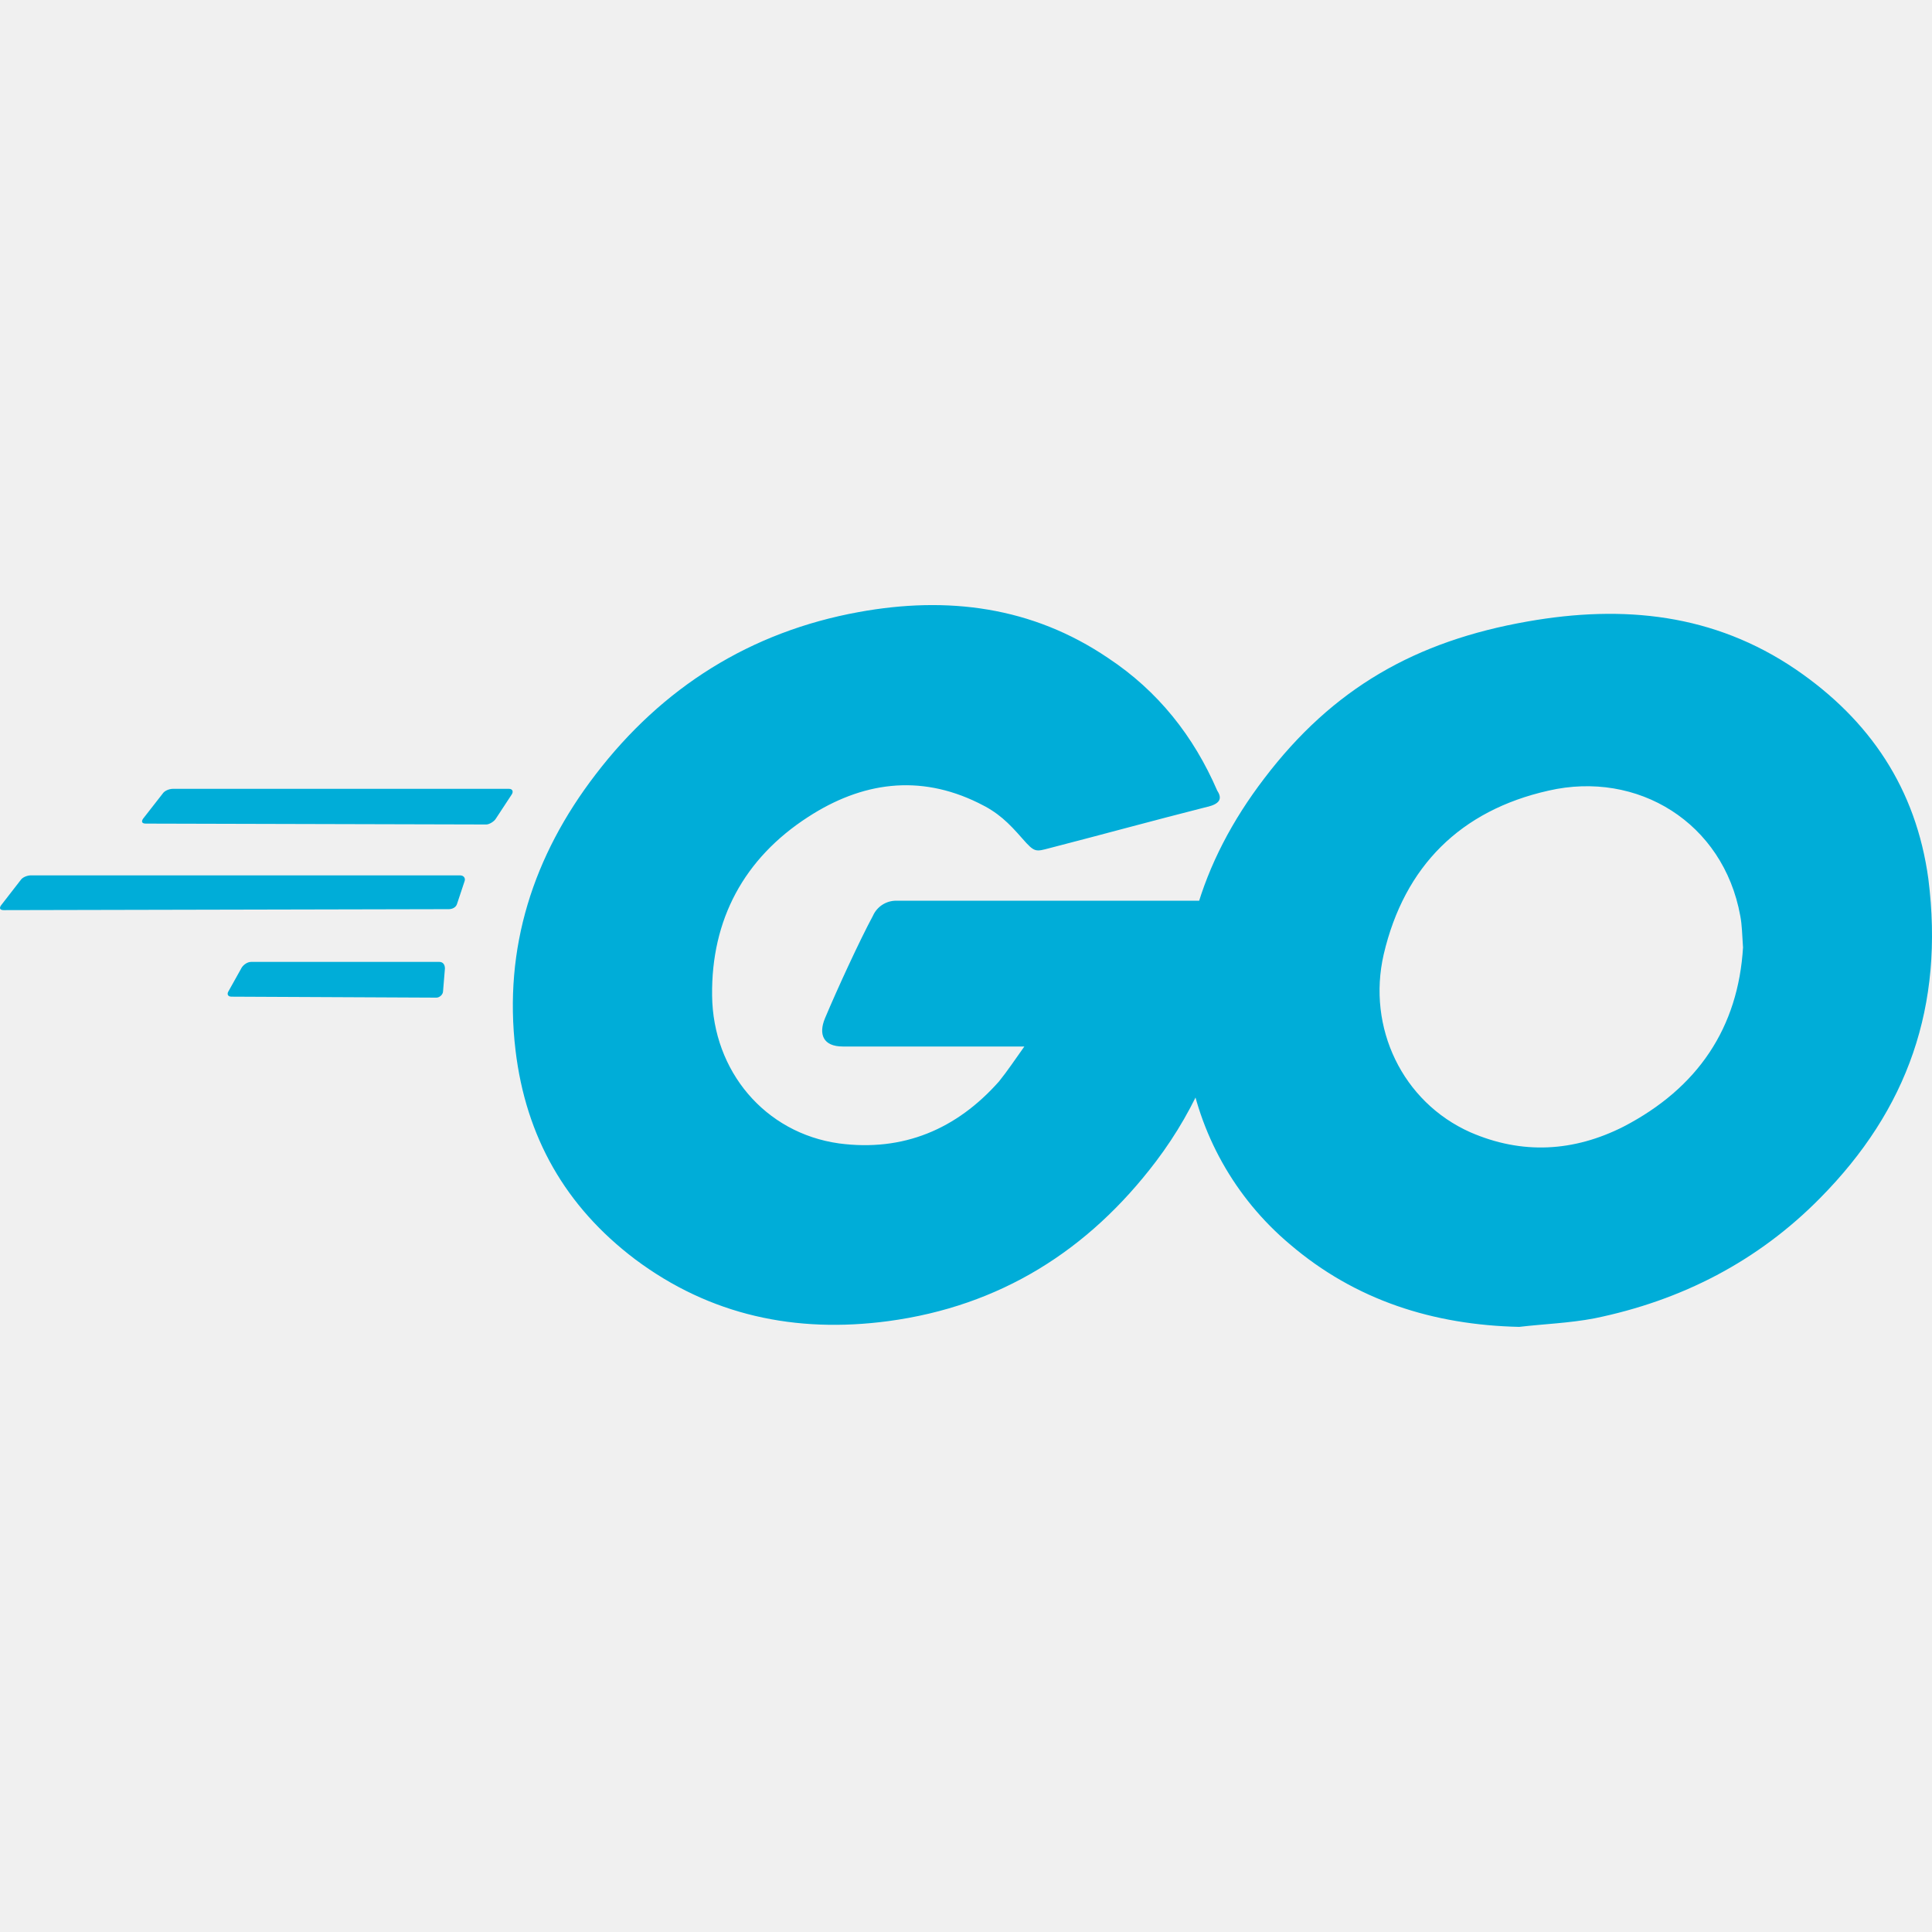
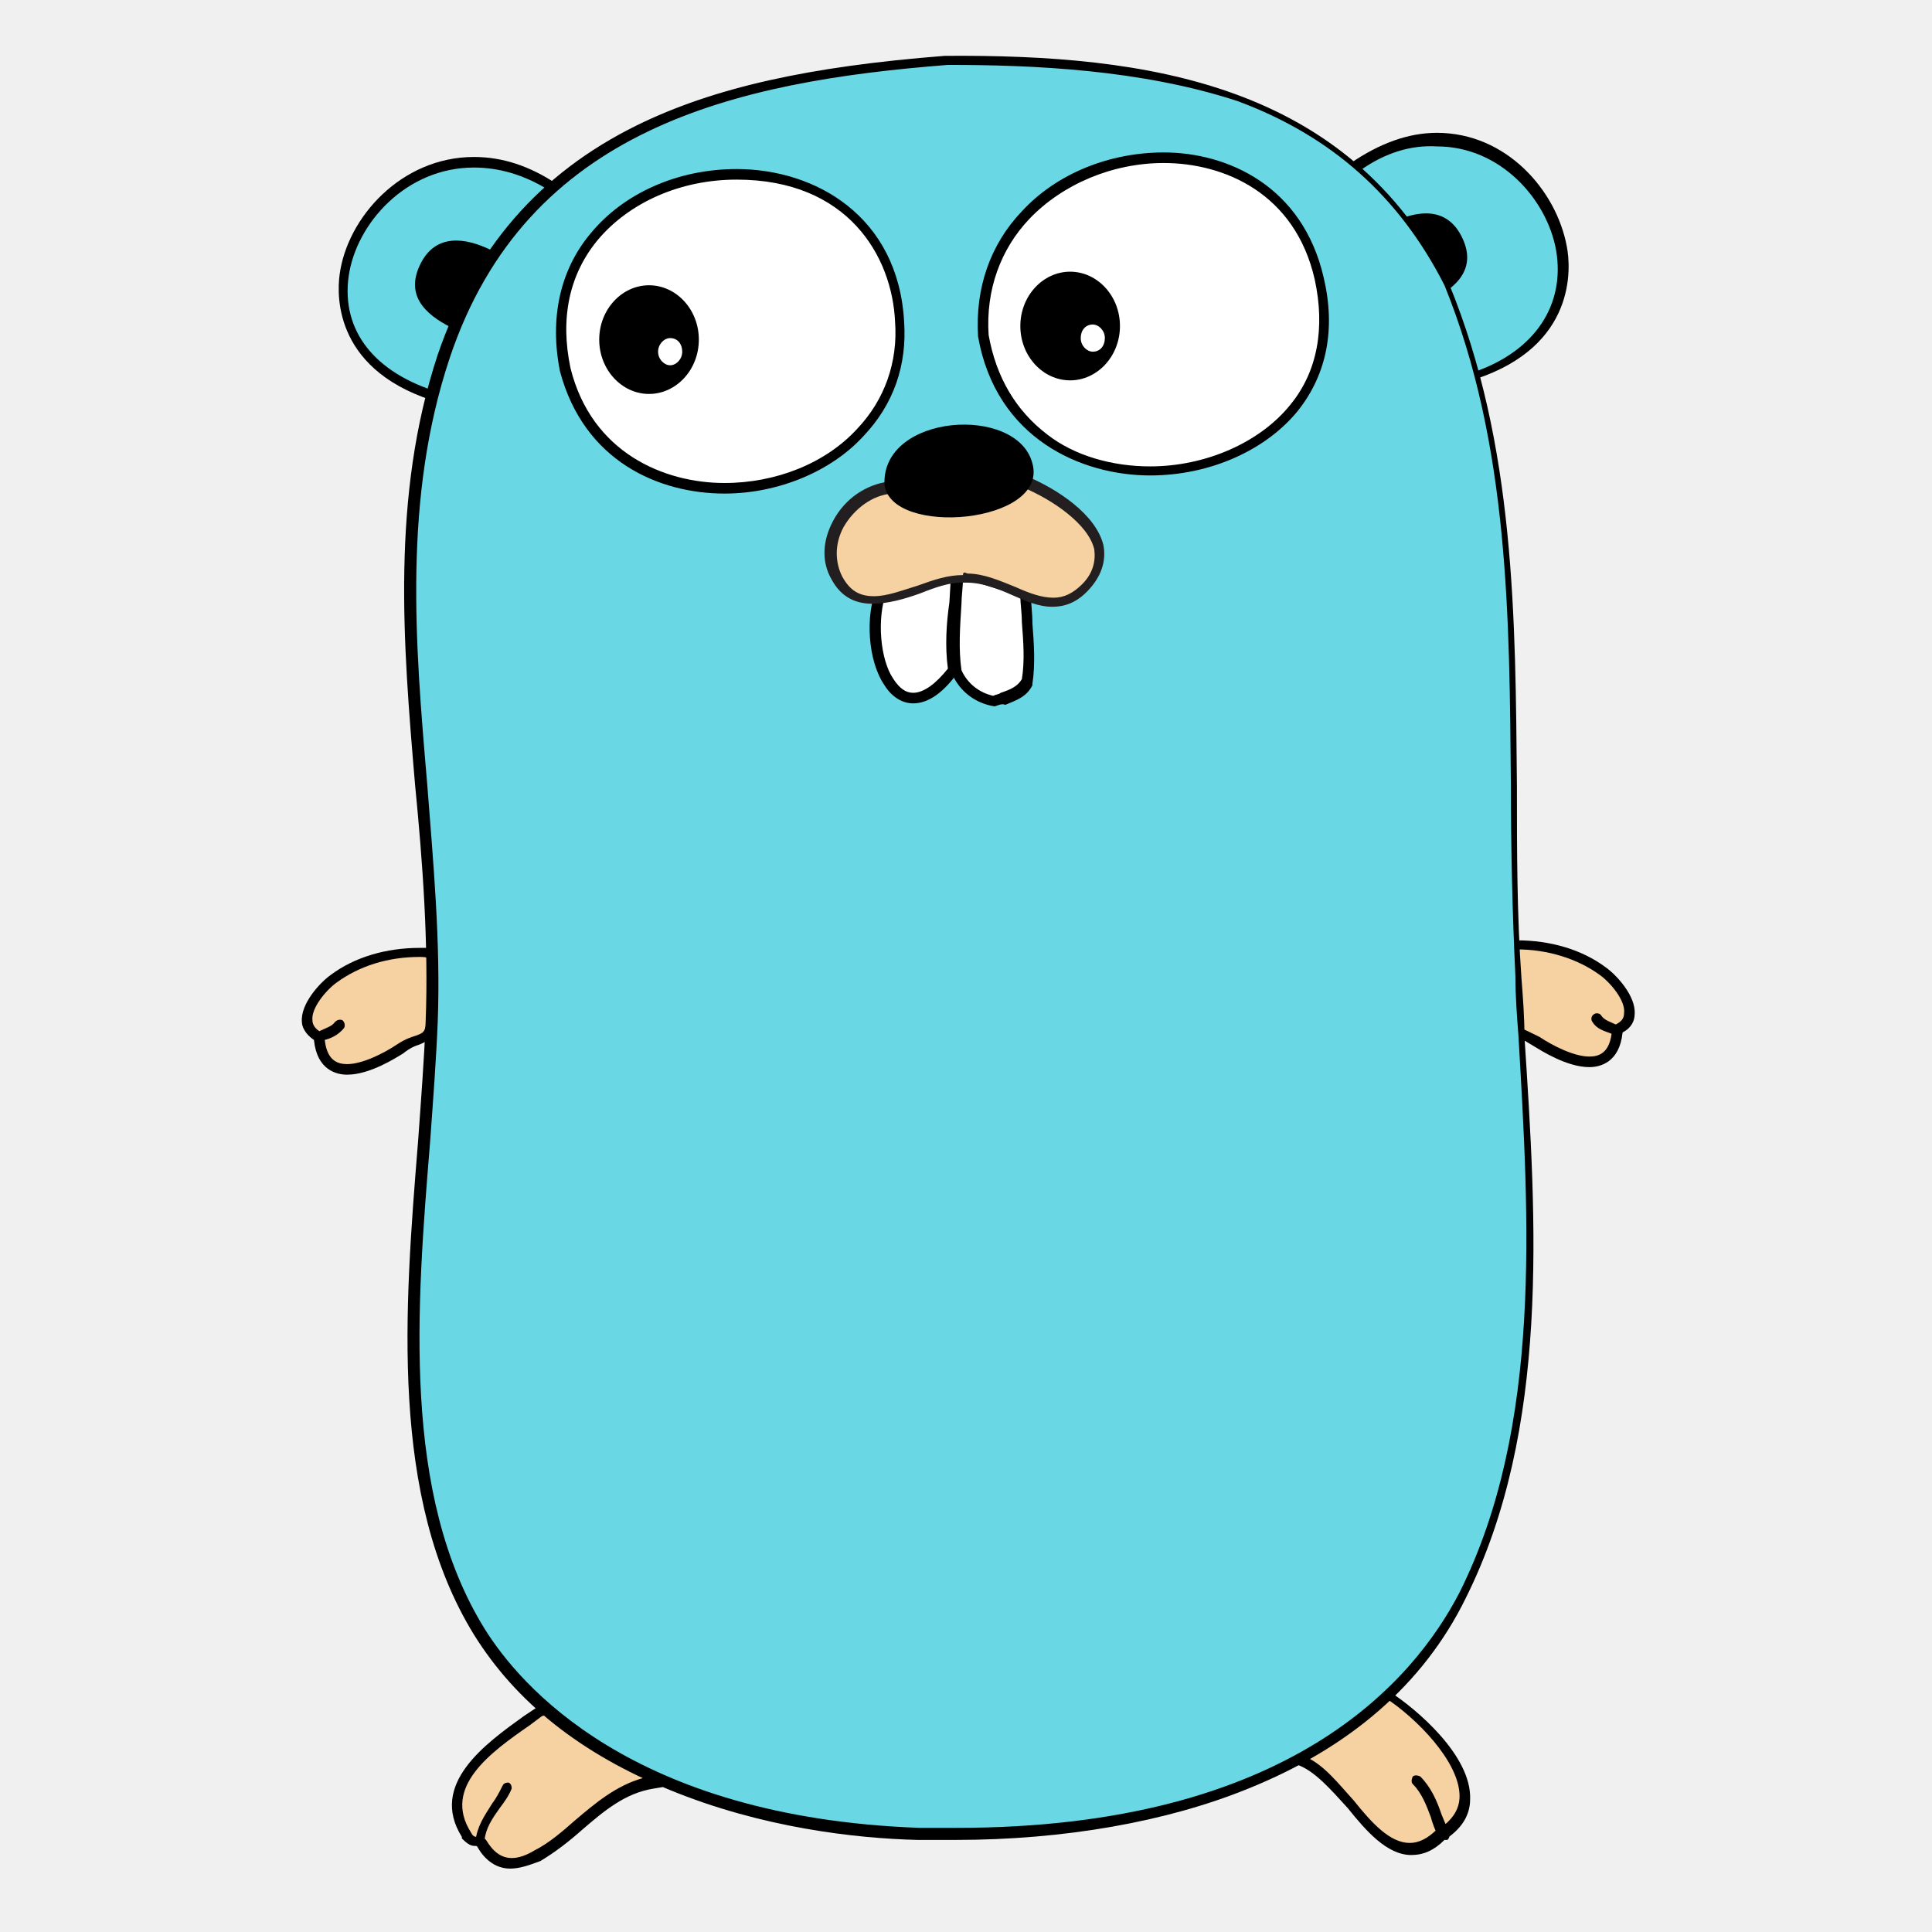
- <svg xmlns="http://www.w3.org/2000/svg" role="img" viewBox="0 0 24 24">
-   <path fill="#00ADD8" d="M1.811 10.231c-.047 0-.058-.023-.035-.059l.246-.315c.023-.035.081-.058.128-.058h4.172c.046 0 .058.035.035.07l-.199.303c-.023.036-.082.07-.117.07zM.047 11.306c-.047 0-.059-.023-.035-.058l.245-.316c.023-.035.082-.058.129-.058h5.328c.047 0 .07.035.058.07l-.093.28c-.012.047-.058.07-.105.07zm2.828 1.075c-.047 0-.059-.035-.035-.07l.163-.292c.023-.035.07-.07.117-.07h2.337c.047 0 .07.035.07.082l-.023.28c0 .047-.047.082-.082.082zm12.129-2.36c-.736.187-1.239.327-1.963.514-.176.046-.187.058-.34-.117-.174-.199-.303-.327-.548-.444-.737-.362-1.45-.257-2.115.175-.795.514-1.204 1.274-1.192 2.22.011.935.654 1.706 1.577 1.835.795.105 1.46-.175 1.987-.77.105-.13.198-.27.315-.434H10.47c-.245 0-.304-.152-.222-.35.152-.362.432-.97.596-1.274a.315.315 0 01.292-.187h4.253c-.023.316-.023.631-.07.947a4.983 4.983 0 01-.958 2.29c-.841 1.11-1.94 1.8-3.33 1.986-1.145.152-2.209-.07-3.143-.77-.865-.655-1.356-1.52-1.484-2.595-.152-1.274.222-2.419.993-3.424.83-1.086 1.928-1.776 3.272-2.02 1.098-.2 2.15-.07 3.096.571.62.41 1.063.97 1.356 1.648.07.105.023.164-.117.2m3.868 6.461c-1.064-.024-2.034-.328-2.852-1.029a3.665 3.665 0 01-1.262-2.255c-.21-1.32.152-2.489.947-3.529.853-1.122 1.881-1.706 3.272-1.95 1.192-.21 2.314-.095 3.33.595.923.63 1.496 1.484 1.648 2.605.198 1.578-.257 2.863-1.344 3.962-.771.783-1.718 1.273-2.805 1.495-.315.06-.63.07-.934.106zm2.78-4.72c-.011-.153-.011-.27-.034-.387-.21-1.157-1.274-1.81-2.384-1.554-1.087.245-1.788.935-2.045 2.033-.21.912.234 1.835 1.075 2.21.643.28 1.285.244 1.905-.07.923-.48 1.425-1.228 1.484-2.233z" />
+ <svg xmlns="http://www.w3.org/2000/svg" xmlns:xlink="http://www.w3.org/1999/xlink" viewBox="0 0 128 128">
+   <defs>
+     <path id="go-original-a" d="M18.8 1h90.5v126H18.8z" />
+   </defs>
+   <clipPath id="go-original-b">
+     <use xlink:href="#go-original-a" overflow="visible" />
+   </clipPath>
+   <path fill-rule="evenodd" clip-rule="evenodd" fill="#F6D2A2" d="M21.1 68.7c.2 3.5 3.7 1.9 5.3.8 1.5-1.1 2-.2 2.1-2.3.1-1.4.2-2.7.2-4.1-2.3-.2-4.8.3-6.7 1.7-.9.7-2.8 3-.9 3.9" clip-path="url(#go-original-b)" />
+   <path d="M23 71.2c-.7 0-2-.3-2.2-2.3-.6-.4-.8-.9-.8-1.2-.1-1.2 1.2-2.6 1.9-3.1 1.6-1.2 3.7-1.8 5.9-1.8h1.3v.3c.1 1.1 0 2.2-.1 3.2 0 .3 0 .6-.1.9-.1 1.5-.4 1.7-1.1 2-.3.1-.6.2-1.1.6-.5.3-2.2 1.4-3.7 1.4zm4.8-7.8c-2.1 0-4 .6-5.5 1.7-.7.5-1.7 1.7-1.6 2.5 0 .3.2.6.6.8l.2.1v.2c.1 1.6.9 1.8 1.5 1.8 1 0 2.4-.7 3.3-1.3.6-.4 1-.5 1.3-.6.5-.2.6-.2.7-1.4 0-.3 0-.6.1-.9.1-.9.1-1.9.1-2.8-.3-.1-.5-.1-.7-.1z" clip-path="url(#go-original-b)" />
+   <path fill-rule="evenodd" clip-rule="evenodd" fill="#C6B198" d="M21.1 68.7c.5-.2 1.1-.3 1.4-.8" clip-path="url(#go-original-b)" />
+   <path d="M21.1 69c-.1 0-.3-.1-.3-.2-.1-.2 0-.4.2-.4.1 0 .2-.1.2-.1.4-.2.8-.3 1-.6.1-.1.3-.2.5-.1.1.1.2.3.1.5-.4.5-.9.7-1.3.8l-.2.1h-.2z" clip-path="url(#go-original-b)" />
+   <path fill-rule="evenodd" clip-rule="evenodd" fill="#6AD7E5" d="M29.3 26.4c-13.6-3.8-3.5-21.1 7.4-14l-7.4 14z" clip-path="url(#go-original-b)" />
+   <path d="M29.5 26.8l-.3-.1c-7-2-6.9-7-6.7-8.5.5-3.8 4.1-7.8 8.9-7.8 1.9 0 3.7.6 5.5 1.8l.3.2-7.7 14.4zm1.9-15.7c-4.5 0-7.8 3.7-8.3 7.2-.5 3.6 1.7 6.4 6 7.7l7.1-13.5c-1.5-.9-3.1-1.4-4.8-1.4z" clip-path="url(#go-original-b)" />
+   <path fill-rule="evenodd" clip-rule="evenodd" fill="#6AD7E5" d="M89.6 11.1c10.7-7.5 20.5 9.5 8 13.8l-8-13.8z" clip-path="url(#go-original-b)" />
+   <path d="M97.5 25.3L89.2 11l.3-.2c1.9-1.3 3.8-2 5.7-2 4.6 0 7.9 3.8 8.6 7.5.3 1.5.6 6.6-6 8.8l-.3.2zm-7.4-14l7.7 13.3c3.9-1.4 5.9-4.4 5.3-8-.6-3.4-3.7-6.9-7.9-6.9-1.7-.1-3.4.4-5.1 1.6z" clip-path="url(#go-original-b)" />
+   <path fill-rule="evenodd" clip-rule="evenodd" fill="#F6D2A2" d="M92 112.3c2.7 1.7 7.7 6.8 3.6 9.3-3.9 3.6-6.1-4-9.6-5 1.5-2 3.4-3.9 6-4.3" clip-path="url(#go-original-b)" />
+   <path d="M93.5 122.9c-1.6 0-3-1.6-4.2-3.1-1.1-1.2-2.2-2.5-3.4-2.9l-.5-.1.3-.4c1.2-1.7 3.2-3.9 6.2-4.4h.1l.1.1c1.7 1.1 5.4 4.2 5.3 7.1 0 1.1-.6 2-1.7 2.7-.7.7-1.4 1-2.2 1zm-7-6.5c1.2.5 2.2 1.8 3.2 2.9 1.2 1.5 2.4 2.8 3.7 2.8.6 0 1.2-.3 1.8-.9h.1c.9-.6 1.4-1.3 1.4-2.2 0-2.3-2.9-5.2-4.9-6.5-1.8.5-3.6 1.7-5.3 3.9zm9.1 5.5c-.1 0-.2-.1-.3-.2-.2-.4-.4-.9-.5-1.3-.3-.8-.6-1.6-1.2-2.2-.1-.1-.1-.3 0-.5.1-.1.3-.1.5 0 .7.7 1.1 1.6 1.4 2.5l.5 1.2c.1.2 0 .4-.1.5h-.3z" clip-path="url(#go-original-b)" />
+   <path fill-rule="evenodd" clip-rule="evenodd" fill="#F6D2A2" d="M43.2 118.1c-3.2.5-5 3.4-7.7 4.9-2.5 1.5-3.5-.5-3.7-.9-.4-.2-.4.2-1-.4-2.3-3.7 2.4-6.4 4.9-8.2 3.5-.8 5.7 2.2 7.5 4.6" clip-path="url(#go-original-b)" />
+   <path d="M33.8 123.8c-1.3 0-2-1.1-2.2-1.5h-.1c-.3 0-.5-.1-.9-.5v-.1c-2.2-3.5 1.6-6.2 4.1-8l.9-.6h.2c.4-.1.7-.1 1.1-.1 3 0 4.9 2.6 6.5 4.7l.5.7-.6.1c-1.9.3-3.3 1.5-4.7 2.7-.9.8-1.8 1.5-2.8 2.1-.8.3-1.4.5-2 .5zm-2.2-2.1c.1 0 .2 0 .4.1h.1l.1.1c.2.3.7 1.2 1.7 1.2.5 0 1-.2 1.5-.5 1-.5 1.9-1.3 2.7-2 1.3-1.1 2.7-2.3 4.5-2.8-1.5-2-3.3-4.2-5.8-4.2-.3 0-.6 0-.9.1l-.8.6c-2.6 1.8-5.8 4.1-3.9 7.1.1.2.2.3.4.3zm.2.7c-.2 0-.4-.2-.3-.4.1-1 .6-1.7 1.1-2.5.3-.4.5-.8.7-1.2.1-.2.3-.2.4-.2.2.1.2.3.2.4-.2.5-.5.9-.8 1.3-.5.7-.9 1.3-1 2.1 0 .4-.1.5-.3.5z" clip-path="url(#go-original-b)" />
+   <path fill-rule="evenodd" clip-rule="evenodd" d="M29.9 21.7c-1.8-.9-3.1-2.2-2-4.3 1-1.9 2.9-1.7 4.7-.8l-2.7 5.1zm64.9-1.8c1.8-.9 3.1-2.2 2-4.3-1-1.9-2.9-1.7-4.7-.8l2.7 5.1z" clip-path="url(#go-original-b)" />
+   <path fill-rule="evenodd" clip-rule="evenodd" fill="#F6D2A2" d="M107.1 68.2c-.2 3.5-3.7 1.9-5.3.8-1.5-1.1-2-.2-2.1-2.3-.1-1.4-.2-2.7-.2-4.1 2.3-.2 4.8.3 6.7 1.7 1 .8 2.8 3 .9 3.9" clip-path="url(#go-original-b)" />
+   <path d="M105.3 70.7c-1.5 0-3.2-1.1-3.7-1.4-.5-.3-.8-.5-1.1-.6-.8-.3-1-.5-1.1-2 0-.3 0-.6-.1-.9-.1-1-.2-2.1-.1-3.2v-.3h1.3c2.2 0 4.3.6 5.9 1.8.7.5 2 1.9 1.9 3.1 0 .4-.2.9-.8 1.2-.2 2-1.5 2.3-2.2 2.3zM99.8 63c0 .9 0 1.9.1 2.8 0 .3 0 .6.1.9.1 1.2.2 1.2.7 1.4.3.1.7.3 1.3.6.9.6 2.3 1.3 3.3 1.3.6 0 1.4-.2 1.5-1.8V68l.2-.1c.4-.2.6-.4.6-.8.1-.8-.9-2-1.6-2.5-1.5-1.1-3.5-1.7-5.5-1.7-.2.1-.4.1-.7.1z" clip-path="url(#go-original-b)" />
+   <path fill-rule="evenodd" clip-rule="evenodd" fill="#C6B198" d="M107.1 68.2c-.5-.2-1.1-.3-1.4-.8" clip-path="url(#go-original-b)" />
+   <path d="M107.1 68.6h-.1l-.2-.1c-.5-.2-1-.3-1.3-.8-.1-.1-.1-.4.1-.5.1-.1.4-.1.5.1.2.3.6.4 1 .6.1 0 .2.1.2.1.2.1.3.3.2.4-.1.1-.3.2-.4.2z" clip-path="url(#go-original-b)" />
+   <path fill-rule="evenodd" clip-rule="evenodd" fill="#6AD7E5" d="M62.8 4c13.6 0 26.3 1.9 33 15 6 14.6 3.8 30.4 4.8 45.9.8 13.3 2.5 28.6-3.6 40.9-6.5 12.9-22.7 16.2-36 15.7-10.5-.4-23.1-3.8-29.1-13.4-6.9-11.2-3.7-27.9-3.2-40.4.6-14.8-4-29.7.9-44.1C34.5 8.5 48.1 5.1 62.8 4" clip-path="url(#go-original-b)" />
+   <path d="M63.3 121.9h-2.5c-4.1-.1-10.3-.8-16.4-3.3-5.9-2.4-10.2-5.8-13-10.3-5.6-9.1-4.6-21.6-3.7-32.7.2-2.8.4-5.4.5-7.9.2-5.2-.2-10.6-.7-15.7-.8-9.4-1.6-19.1 1.5-28.5 2.4-7 6.7-12 13.2-15.2 5.1-2.5 11.4-3.9 20.4-4.6C76 3.6 89.3 5.5 96 18.8c4.4 10.7 4.4 22.2 4.5 33.3 0 4.2 0 8.5.3 12.7.1 1.3.2 2.6.2 3.9.8 12.2 1.7 26-3.9 37.2-2.8 5.7-7.7 9.9-14.4 12.6-5.4 2.2-12.2 3.4-19.4 3.4zM62.8 4.3c-14.1 1.1-27.9 4.2-33 19.4-3.1 9.3-2.3 18.9-1.5 28.2.4 5.2.9 10.5.7 15.8-.1 2.5-.3 5.1-.5 7.9-.9 11-1.9 23.4 3.6 32.3 2.3 3.7 9.7 12.5 28.8 13.2h2.5c22.1 0 30.3-9.8 33.3-15.6 5.5-11 4.6-24.8 3.9-36.9-.1-1.3-.2-2.6-.2-3.9-.2-4.2-.3-8.5-.3-12.7-.1-11-.1-22.5-4.4-33.1C92.7 13 88.2 9 82 6.7c-6.4-2.1-13.6-2.4-19.2-2.4z" clip-path="url(#go-original-b)" />
+   <path fill-rule="evenodd" clip-rule="evenodd" fill="#fff" d="M65.2 22.2c2.4 14.2 25.6 10.4 22.3-3.9-3-12.8-23.1-9.2-22.3 3.9" clip-path="url(#go-original-b)" />
+   <path d="M76.2 31.5c-4.5 0-10.2-2.4-11.4-9.2-.2-3.2.8-6.1 2.9-8.3 2.3-2.5 5.8-3.9 9.4-3.9 4.2 0 9.2 2.2 10.6 8.3.8 3.4.2 6.4-1.7 8.8-2.1 2.6-5.8 4.3-9.8 4.3zm-10.7-9.3c.5 2.8 1.8 5 3.9 6.6 1.8 1.4 4.3 2.1 6.8 2.1 3.7 0 7.3-1.6 9.3-4.1 1.8-2.2 2.3-5.1 1.6-8.3-1.3-5.7-6-7.7-10-7.7-3.4 0-6.7 1.4-8.9 3.7-1.9 2-2.9 4.7-2.7 7.7z" clip-path="url(#go-original-b)" />
+   <path fill-rule="evenodd" clip-rule="evenodd" fill="#fff" d="M37.5 24.5c3.2 12.3 22.9 9.2 22.2-3.2-.9-14.8-25.3-12-22.2 3.2" clip-path="url(#go-original-b)" />
+   <path d="M48 32.7c-4.3 0-9.3-2.1-10.9-8.1-.7-3.5 0-6.7 2-9.1 2.2-2.7 5.8-4.3 9.7-4.3 5.2 0 10.7 3.1 11.1 10.1.2 2.9-.7 5.5-2.7 7.6-2.1 2.3-5.6 3.8-9.2 3.8zm.8-20.8c-3.7 0-7.1 1.5-9.2 4-1.9 2.3-2.5 5.2-1.8 8.5C39.2 30 44 32 48 32c3.4 0 6.7-1.3 8.8-3.6 1.8-1.9 2.7-4.4 2.5-7.1-.2-4.3-3.1-9.4-10.5-9.4z" clip-path="url(#go-original-b)" />
+   <path fill-rule="evenodd" clip-rule="evenodd" fill="#fff" d="M68 39.2c0 1.8.4 3.9.1 5.9-.5.9-1.4 1-2.2 1.3-1.1-.2-2-.9-2.5-1.9-.3-2.2.1-4.4.2-6.6l4.4 1.3z" clip-path="url(#go-original-b)" />
+   <path d="M65.9 46.8c-1.3-.2-2.3-1-2.8-2.1-.2-1.6-.1-3.1 0-4.6.1-.7.1-1.4.1-2.1v-.4l5.1 1.6v.2c0 .6.1 1.2.1 1.9.1 1.3.2 2.7 0 4v.1c-.4.8-1.1 1-1.8 1.3-.2-.1-.4 0-.7.1zm-2.2-2.4c.4.9 1.2 1.5 2.1 1.7.2-.1.4-.1.5-.2.6-.2 1.1-.4 1.4-.9.2-1.2.1-2.5 0-3.8 0-.6-.1-1.2-.1-1.7l-3.8-1.2c0 .6-.1 1.2-.1 1.7-.1 1.6-.2 3 0 4.4z" clip-path="url(#go-original-b)" />
+   <path fill-rule="evenodd" clip-rule="evenodd" d="M46.3 22.5c0 2-1.5 3.6-3.3 3.6-1.8 0-3.3-1.6-3.3-3.6s1.5-3.6 3.3-3.6c1.8 0 3.3 1.6 3.3 3.6" clip-path="url(#go-original-b)" />
+   <path fill-rule="evenodd" clip-rule="evenodd" fill="#fff" d="M45.2 23.3c0 .5-.4.9-.8.9s-.8-.4-.8-.9.4-.9.8-.9c.5 0 .8.4.8.9" clip-path="url(#go-original-b)" />
+   <path fill-rule="evenodd" clip-rule="evenodd" d="M74.2 21.6c0 2-1.5 3.6-3.3 3.6-1.8 0-3.3-1.6-3.3-3.6s1.5-3.6 3.3-3.6c1.8 0 3.3 1.6 3.3 3.6" clip-path="url(#go-original-b)" />
+   <path fill-rule="evenodd" clip-rule="evenodd" fill="#fff" d="M73.2 22.4c0 .5-.3.9-.8.9-.4 0-.8-.4-.8-.9s.3-.9.8-.9c.4 0 .8.4.8.9M58.4 39c-1.5 3.5.8 10.6 4.8 5.4-.3-2.2.1-4.4.2-6.6l-5 1.2z" clip-path="url(#go-original-b)" />
+   <path d="M60.5 46.6c-.7 0-1.4-.4-1.9-1.2-1.1-1.6-1.3-4.6-.5-6.5l.1-.2 5.5-1.4v.4l-.1 2.2c-.1 1.5-.2 2.9 0 4.4v.1l-.1.1c-1 1.4-2 2.1-3 2.1zm-1.8-7.3c-.6 1.7-.4 4.4.5 5.7.4.6.8.9 1.3.9.7 0 1.5-.6 2.3-1.6-.2-1.5-.1-3 .1-4.4l.1-1.7-4.3 1.1z" clip-path="url(#go-original-b)" />
+   <path fill-rule="evenodd" clip-rule="evenodd" fill="#F6D2A2" d="M58.9 32.2c-2.7.2-4.9 3.5-3.5 6 1.9 3.4 6-.3 8.6 0 3 .1 5.4 3.2 7.8.6 2.7-2.9-1.2-5.7-4.1-7l-8.8.4z" clip-path="url(#go-original-b)" />
+   <path fill="#231F20" d="M69.7 40.2c-.9 0-1.8-.4-2.7-.8-.9-.4-1.9-.8-3-.8h-.3c-.8 0-1.7.3-2.7.7-1.1.4-2.2.7-3.2.7-1.2 0-2.1-.5-2.7-1.6-.7-1.2-.6-2.6.1-3.9.8-1.5 2.2-2.4 3.7-2.6l8.9-.4h.1c2.2.9 4.7 2.6 5.2 4.6.2 1-.1 2-.9 2.9-.8.9-1.6 1.2-2.5 1.2zM64.1 38c1.1 0 2.2.5 3.2.9.9.4 1.7.7 2.5.7.7 0 1.3-.3 1.9-.9.7-.7.9-1.5.8-2.3-.4-1.7-2.8-3.3-4.7-4.1l-8.7.4c-1.3.1-2.5 1-3.2 2.2-.6 1.1-.6 2.3-.1 3.3.5.9 1.1 1.3 2.1 1.3.9 0 1.9-.4 2.9-.7 1.1-.4 2-.7 3-.7 0-.2.1-.2.3-.1z" clip-path="url(#go-original-b)" />
+   <path fill-rule="evenodd" clip-rule="evenodd" d="M58.6 32.1c-.2-4.7 8.8-5.3 9.8-1.4 1.1 4-9.4 4.9-9.8 1.4" clip-path="url(#go-original-b)" />
</svg>
